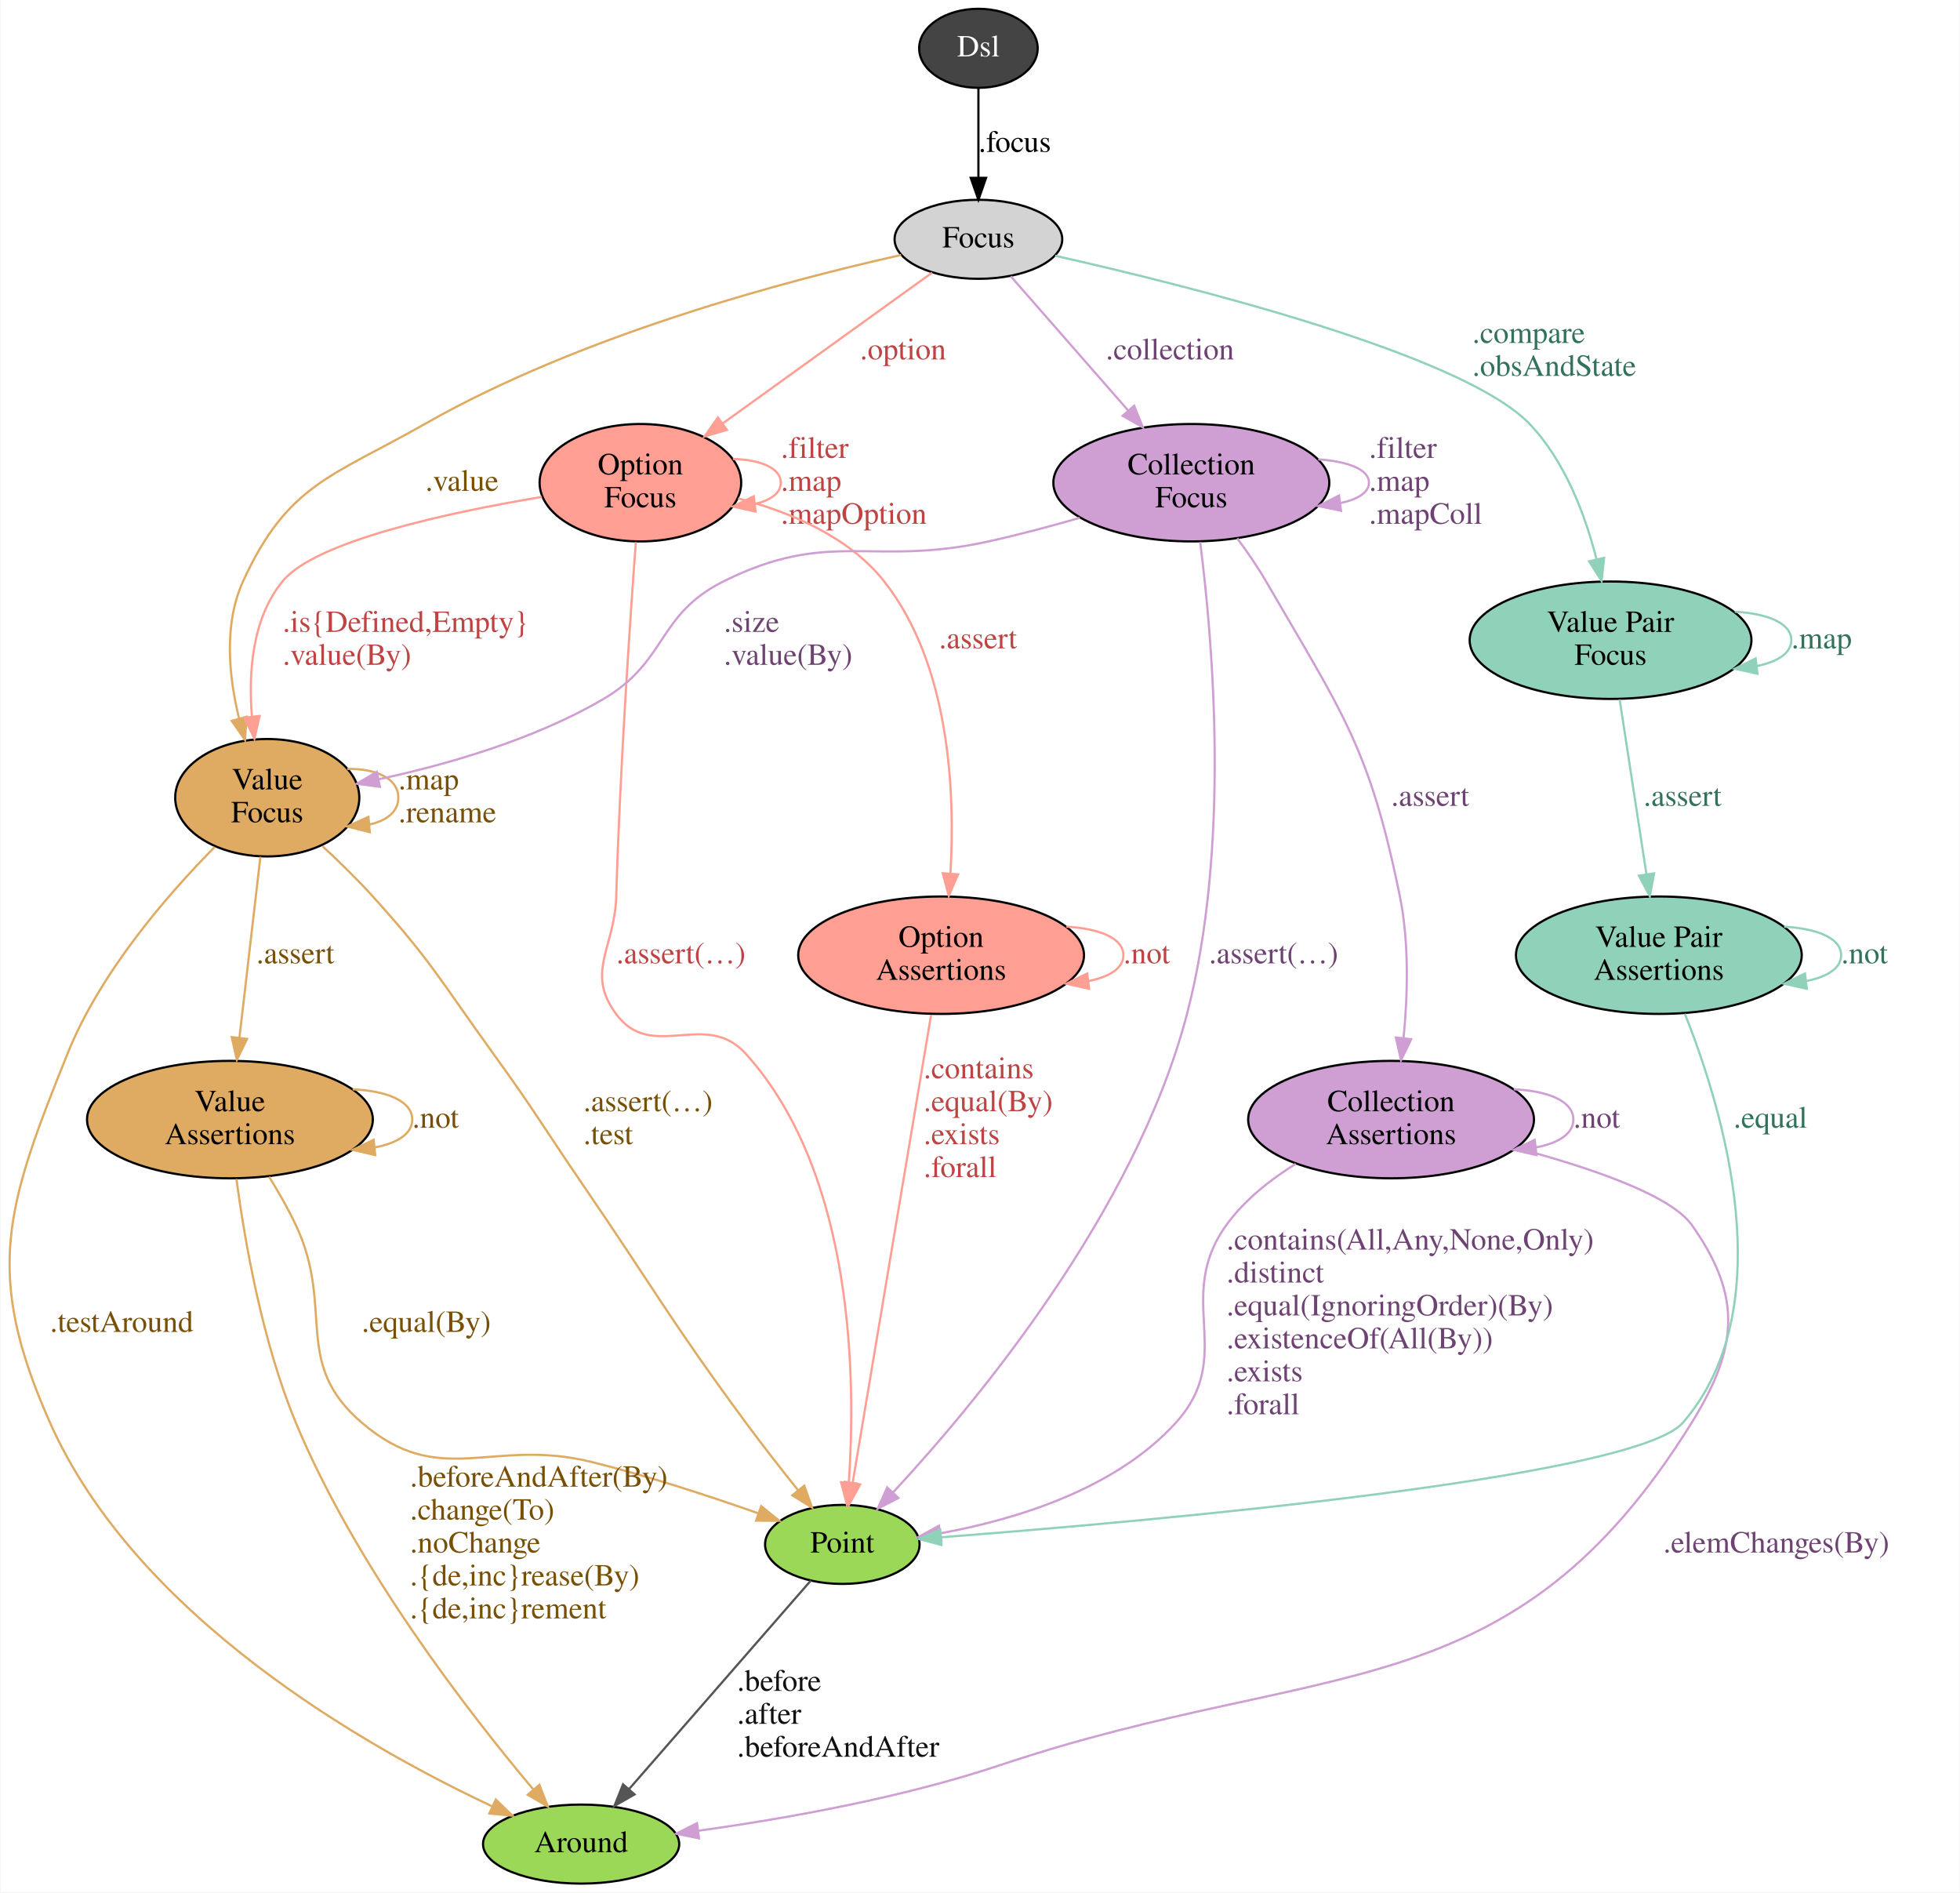
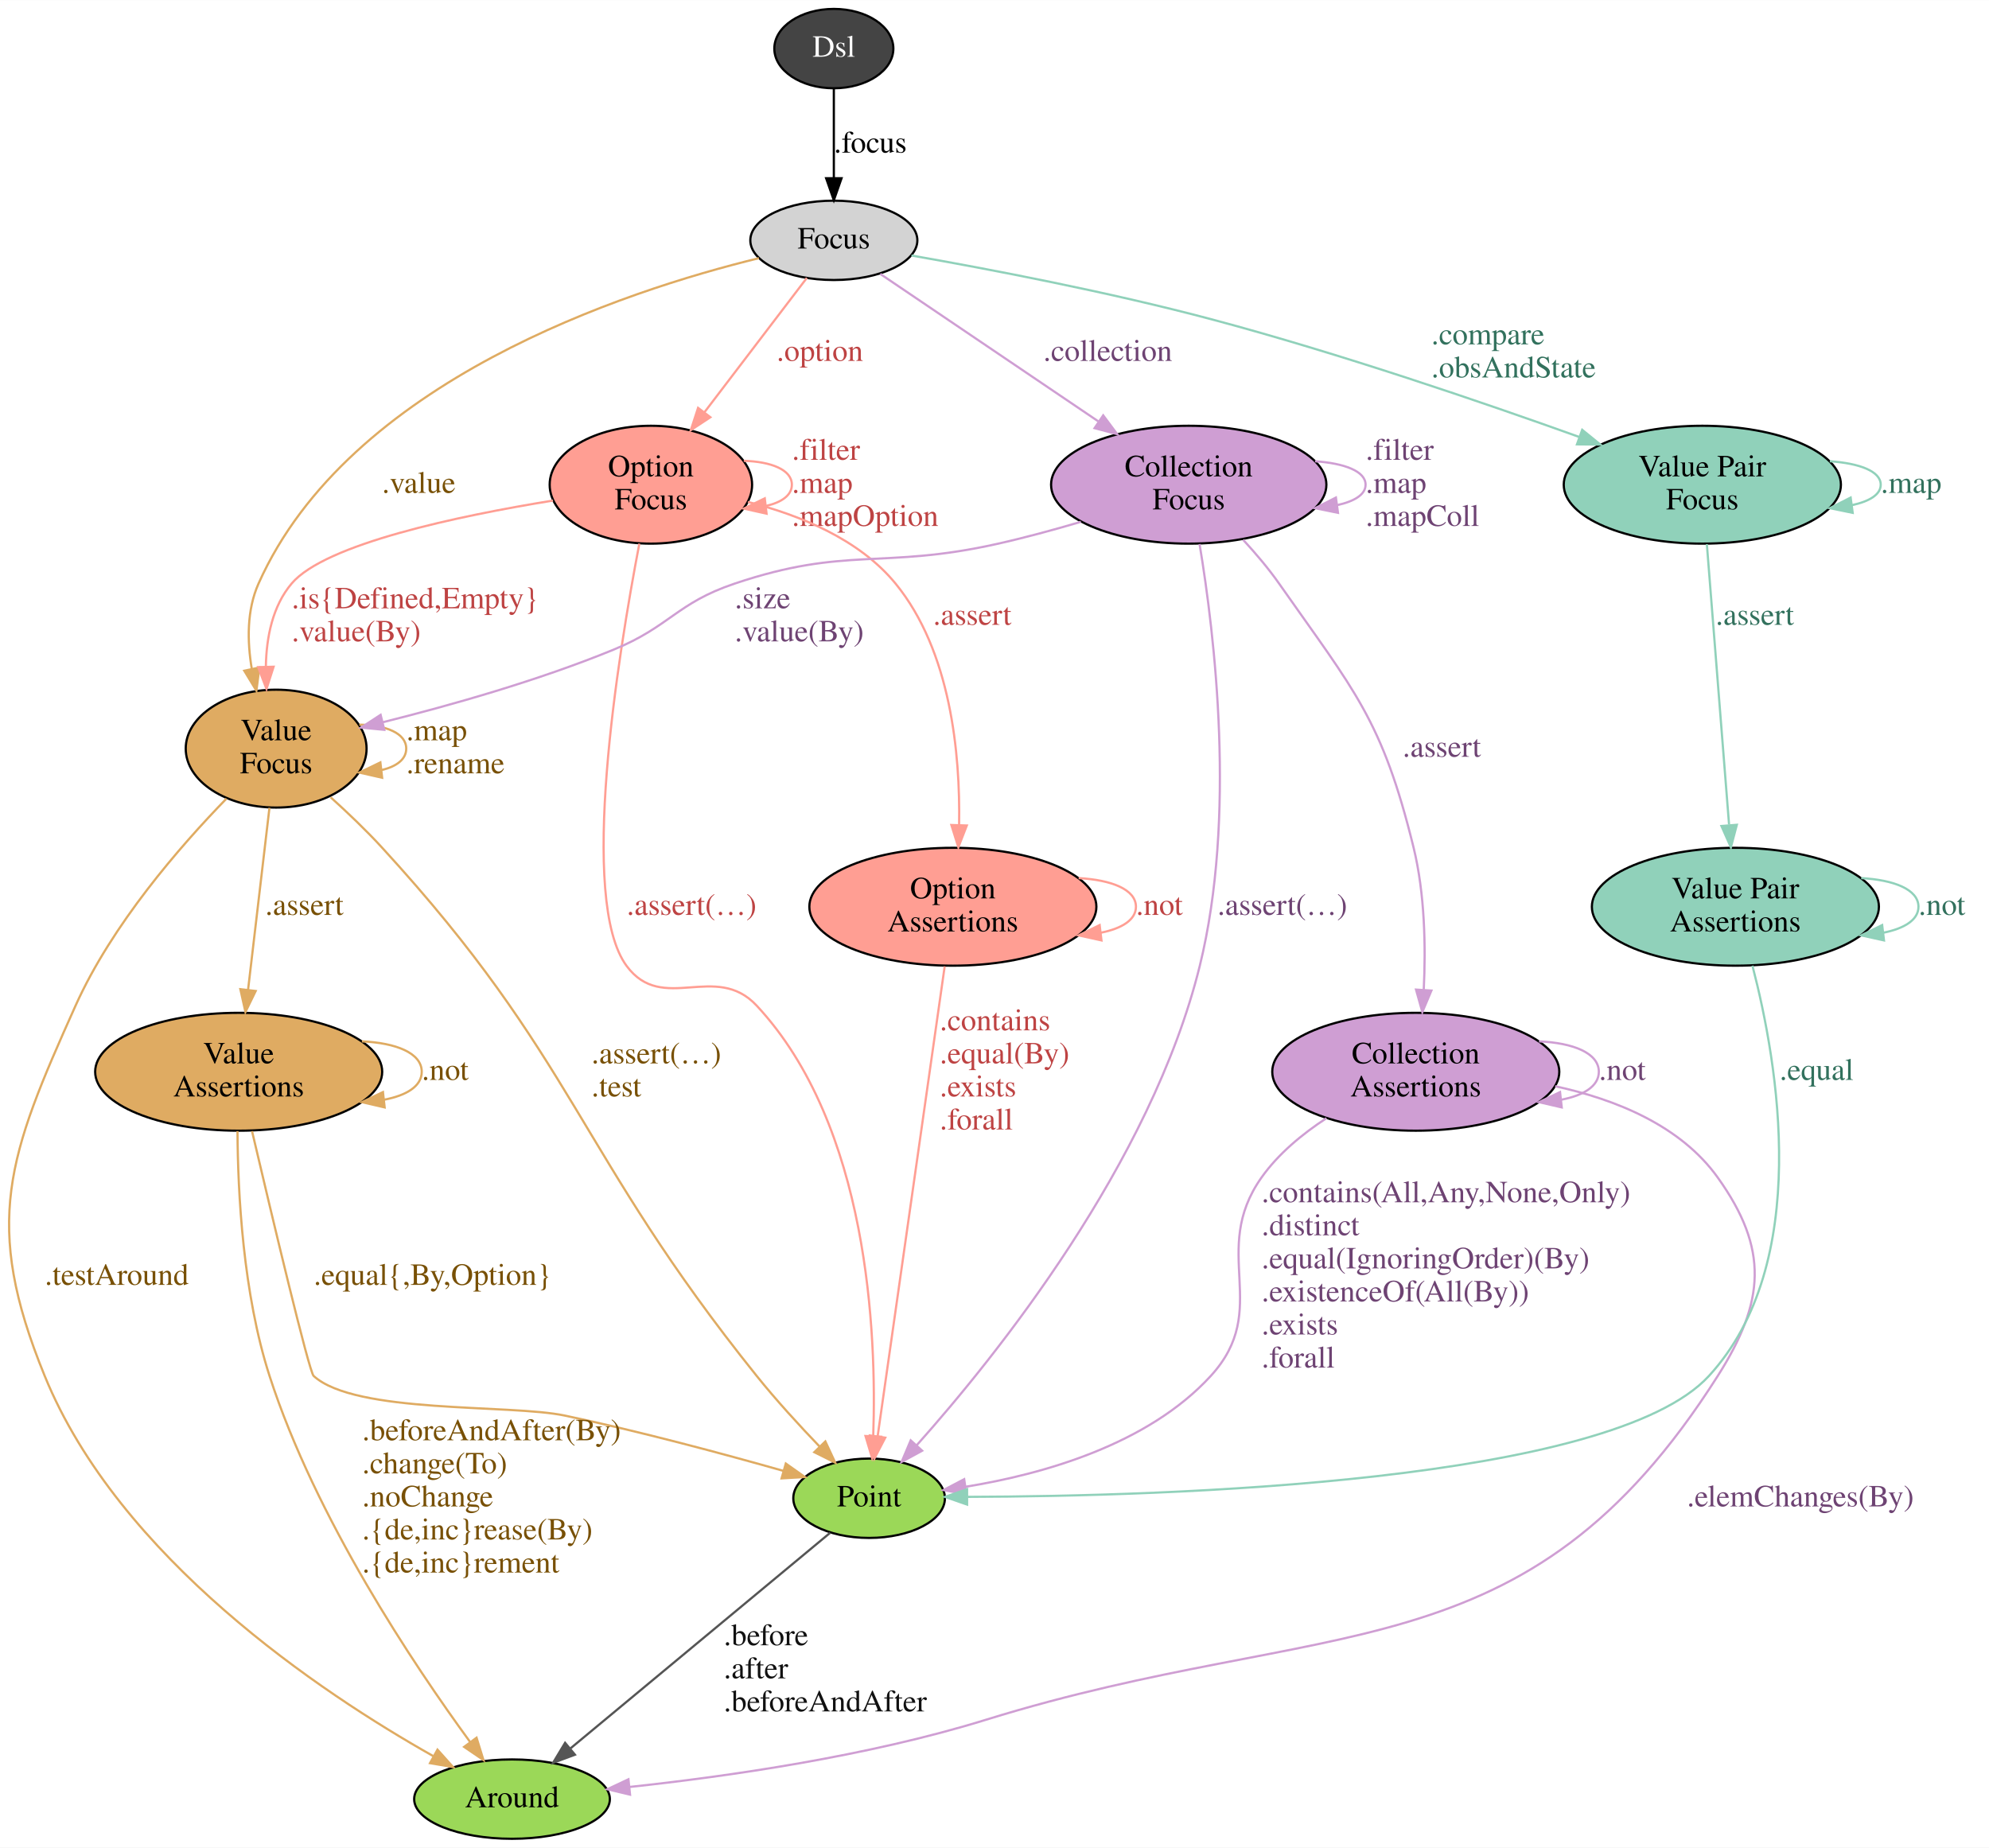
- <svg xmlns="http://www.w3.org/2000/svg" width="893pt" height="862pt" viewBox="0.00 0.00 892.55 861.96">
-   <g id="graph0" class="graph" transform="scale(1 1) rotate(0) translate(4 857.9605)">
-     <polygon fill="#ffffff" stroke="transparent" points="-4,4 -4,-857.961 888.553,-857.961 888.553,4 -4,4" />
+ <svg xmlns="http://www.w3.org/2000/svg" width="902pt" height="838pt" viewBox="0.00 0.00 902.33 838.22">
+   <g id="graph0" class="graph" transform="scale(1 1) rotate(0) translate(4 834.22)">
+     <polygon fill="white" stroke="transparent" points="-4,4 -4,-834.22 898.33,-834.22 898.33,4 -4,4" />
    <g id="node1" class="node">
-       <ellipse fill="#444444" stroke="#000000" cx="441.553" cy="-835.961" rx="27" ry="18" />
-       <text text-anchor="middle" x="441.553" y="-832.26" font-family="Times,serif" font-size="14.00" fill="#ffffff">Dsl</text>
+       <ellipse fill="#444444" stroke="black" cx="374.28" cy="-812.22" rx="27" ry="18" />
+       <text text-anchor="middle" x="374.28" y="-808.52" font-family="Times,serif" font-size="14.00" fill="white">Dsl</text>
    </g>
    <g id="node4" class="node">
-       <ellipse fill="#d3d3d3" stroke="#000000" cx="441.553" cy="-748.961" rx="38.194" ry="18" />
-       <text text-anchor="middle" x="441.553" y="-745.26" font-family="Times,serif" font-size="14.00" fill="#000000">Focus</text>
+       <ellipse fill="lightgrey" stroke="black" cx="374.28" cy="-725.22" rx="37.89" ry="18" />
+       <text text-anchor="middle" x="374.28" y="-721.52" font-family="Times,serif" font-size="14.00">Focus</text>
    </g>
    <g id="edge2" class="edge">
-       <path fill="none" stroke="#000000" d="M441.553,-817.934C441.553,-806.152 441.553,-790.521 441.553,-777.119" />
-       <polygon fill="#000000" stroke="#000000" points="445.053,-776.964 441.553,-766.964 438.053,-776.964 445.053,-776.964" />
-       <text text-anchor="start" x="441.553" y="-788.76" font-family="Times,serif" font-size="14.00" fill="#000000">.focus</text>
+       <path fill="none" stroke="black" d="M374.28,-794.02C374.28,-782.38 374.28,-766.77 374.28,-753.46" />
+       <polygon fill="black" stroke="black" points="377.78,-753.4 374.28,-743.4 370.78,-753.4 377.78,-753.4" />
+       <text text-anchor="start" x="374.28" y="-765.02" font-family="Times,serif" font-size="14.00">.focus</text>
    </g>
    <g id="node2" class="node">
-       <ellipse fill="#9bd858" stroke="#000000" cx="379.553" cy="-154.5" rx="35.194" ry="18" />
-       <text text-anchor="middle" x="379.553" y="-150.8" font-family="Times,serif" font-size="14.00" fill="#000000">Point</text>
+       <ellipse fill="#9bd858" stroke="black" cx="390.28" cy="-154.5" rx="34.39" ry="18" />
+       <text text-anchor="middle" x="390.28" y="-150.8" font-family="Times,serif" font-size="14.00">Point</text>
    </g>
    <g id="node3" class="node">
-       <ellipse fill="#9bd858" stroke="#000000" cx="260.553" cy="-18" rx="44.693" ry="18" />
-       <text text-anchor="middle" x="260.553" y="-14.3" font-family="Times,serif" font-size="14.00" fill="#000000">Around</text>
+       <ellipse fill="#9bd858" stroke="black" cx="228.28" cy="-18" rx="44.39" ry="18" />
+       <text text-anchor="middle" x="228.28" y="-14.3" font-family="Times,serif" font-size="14.00">Around</text>
    </g>
    <g id="edge1" class="edge">
-       <path fill="none" stroke="#555555" d="M365.199,-138.035C344.606,-114.414 306.512,-70.718 282.408,-43.069" />
-       <polygon fill="#555555" stroke="#555555" points="284.918,-40.622 275.708,-35.384 279.642,-45.222 284.918,-40.622" />
-       <text text-anchor="start" x="331.553" y="-87.8" font-family="Times,serif" font-size="14.00" fill="#111111">.before</text>
-       <text text-anchor="start" x="331.553" y="-72.8" font-family="Times,serif" font-size="14.00" fill="#111111">.after</text>
-       <text text-anchor="start" x="331.553" y="-57.8" font-family="Times,serif" font-size="14.00" fill="#111111">.beforeAndAfter</text>
+       <path fill="none" stroke="#555555" d="M372.64,-138.85C344.21,-115.25 288.11,-68.67 254.84,-41.05" />
+       <polygon fill="#555555" stroke="#555555" points="256.83,-38.15 246.9,-34.46 252.36,-43.54 256.83,-38.15" />
+       <text text-anchor="start" x="324.28" y="-87.8" font-family="Times,serif" font-size="14.00" fill="#111111">.before</text>
+       <text text-anchor="start" x="324.28" y="-72.8" font-family="Times,serif" font-size="14.00" fill="#111111">.after</text>
+       <text text-anchor="start" x="324.28" y="-57.8" font-family="Times,serif" font-size="14.00" fill="#111111">.beforeAndAfter</text>
    </g>
    <g id="node5" class="node">
-       <ellipse fill="#dfab62" stroke="#000000" cx="117.553" cy="-494.61" rx="41.94" ry="26.741" />
-       <text text-anchor="middle" x="117.553" y="-498.41" font-family="Times,serif" font-size="14.00" fill="#000000">Value</text>
-       <text text-anchor="middle" x="117.553" y="-483.41" font-family="Times,serif" font-size="14.00" fill="#000000">Focus</text>
+       <ellipse fill="#dfab62" stroke="black" cx="121.28" cy="-494.61" rx="41.02" ry="26.74" />
+       <text text-anchor="middle" x="121.28" y="-498.41" font-family="Times,serif" font-size="14.00">Value</text>
+       <text text-anchor="middle" x="121.28" y="-483.41" font-family="Times,serif" font-size="14.00">Focus</text>
    </g>
    <g id="edge3" class="edge">
-       <path fill="none" stroke="#dfab62" d="M406.346,-741.813C355.919,-730.584 261.303,-705.78 189.553,-664.961 147.173,-640.85 126.835,-637.56 106.553,-593.22 97.644,-573.745 99.983,-549.927 104.746,-530.579" />
-       <polygon fill="#dfab62" stroke="#dfab62" points="108.126,-531.486 107.411,-520.916 101.378,-529.625 108.126,-531.486" />
-       <text text-anchor="start" x="189.553" y="-634.39" font-family="Times,serif" font-size="14.00" fill="#785005">.value</text>
+       <path fill="none" stroke="#dfab62" d="M340.28,-717.13C279.4,-702.27 154.3,-661.35 113.28,-569.48 107.93,-557.49 108.1,-543.36 110.24,-530.68" />
+       <polygon fill="#dfab62" stroke="#dfab62" points="113.67,-531.4 112.32,-520.89 106.82,-529.95 113.67,-531.4" />
+       <text text-anchor="start" x="169.28" y="-610.65" font-family="Times,serif" font-size="14.00" fill="#785005">.value</text>
    </g>
    <g id="node7" class="node">
-       <ellipse fill="#ff9e93" stroke="#000000" cx="287.553" cy="-638.09" rx="45.924" ry="26.741" />
-       <text text-anchor="middle" x="287.553" y="-641.89" font-family="Times,serif" font-size="14.00" fill="#000000">Option</text>
-       <text text-anchor="middle" x="287.553" y="-626.89" font-family="Times,serif" font-size="14.00" fill="#000000">Focus</text>
+       <ellipse fill="#ff9e93" stroke="black" cx="291.28" cy="-614.35" rx="45.92" ry="26.74" />
+       <text text-anchor="middle" x="291.28" y="-618.15" font-family="Times,serif" font-size="14.00">Option</text>
+       <text text-anchor="middle" x="291.28" y="-603.15" font-family="Times,serif" font-size="14.00">Focus</text>
    </g>
    <g id="edge11" class="edge">
-       <path fill="none" stroke="#ff9e93" d="M420.463,-733.777C395.916,-716.105 354.922,-686.592 324.94,-665.006" />
-       <polygon fill="#ff9e93" stroke="#ff9e93" points="326.959,-662.147 316.798,-659.145 322.869,-667.828 326.959,-662.147" />
-       <text text-anchor="start" x="387.553" y="-694.26" font-family="Times,serif" font-size="14.00" fill="#be4343">.option</text>
+       <path fill="none" stroke="#ff9e93" d="M362.03,-708.16C349.83,-692.14 330.75,-667.12 315.48,-647.09" />
+       <polygon fill="#ff9e93" stroke="#ff9e93" points="318.26,-644.96 309.41,-639.13 312.69,-649.21 318.26,-644.96" />
+       <text text-anchor="start" x="348.28" y="-670.52" font-family="Times,serif" font-size="14.00" fill="#be4343">.option</text>
    </g>
    <g id="node9" class="node">
-       <ellipse fill="#cf9ed3" stroke="#000000" cx="538.553" cy="-638.09" rx="62.865" ry="26.741" />
-       <text text-anchor="middle" x="538.553" y="-641.89" font-family="Times,serif" font-size="14.00" fill="#000000">Collection</text>
-       <text text-anchor="middle" x="538.553" y="-626.89" font-family="Times,serif" font-size="14.00" fill="#000000">Focus</text>
+       <ellipse fill="#cf9ed3" stroke="black" cx="535.28" cy="-614.35" rx="62.45" ry="26.74" />
+       <text text-anchor="middle" x="535.28" y="-618.15" font-family="Times,serif" font-size="14.00">Collection</text>
+       <text text-anchor="middle" x="535.28" y="-603.15" font-family="Times,serif" font-size="14.00">Focus</text>
    </g>
    <g id="edge18" class="edge">
-       <path fill="none" stroke="#cf9ed3" d="M456.285,-732.122C470.415,-715.971 492.137,-691.144 509.712,-671.055" />
-       <polygon fill="#cf9ed3" stroke="#cf9ed3" points="512.514,-673.168 516.464,-663.337 507.246,-668.559 512.514,-673.168" />
-       <text text-anchor="start" x="499.553" y="-694.26" font-family="Times,serif" font-size="14.00" fill="#6e4373">.collection</text>
+       <path fill="none" stroke="#cf9ed3" d="M395.33,-709.99C420.34,-693.08 462.65,-664.47 494.21,-643.12" />
+       <polygon fill="#cf9ed3" stroke="#cf9ed3" points="496.48,-645.81 502.81,-637.31 492.56,-640.01 496.48,-645.81" />
+       <text text-anchor="start" x="469.28" y="-670.52" font-family="Times,serif" font-size="14.00" fill="#6e4373">.collection</text>
    </g>
    <g id="node11" class="node">
-       <ellipse fill="#90d1ba" stroke="#000000" cx="729.553" cy="-566.35" rx="64.194" ry="26.741" />
-       <text text-anchor="middle" x="729.553" y="-570.15" font-family="Times,serif" font-size="14.00" fill="#000000">Value Pair</text>
-       <text text-anchor="middle" x="729.553" y="-555.15" font-family="Times,serif" font-size="14.00" fill="#000000">Focus</text>
+       <ellipse fill="#90d1ba" stroke="black" cx="768.28" cy="-614.35" rx="62.87" ry="26.74" />
+       <text text-anchor="middle" x="768.28" y="-618.15" font-family="Times,serif" font-size="14.00">Value Pair</text>
+       <text text-anchor="middle" x="768.28" y="-603.15" font-family="Times,serif" font-size="14.00">Focus</text>
    </g>
    <g id="edge26" class="edge">
-       <path fill="none" stroke="#90d1ba" d="M476.482,-741.475C538.042,-727.623 662.222,-696.516 692.553,-664.961 708.705,-648.157 717.945,-623.64 723.152,-603.256" />
-       <polygon fill="#90d1ba" stroke="#90d1ba" points="726.603,-603.869 725.46,-593.336 719.785,-602.283 726.603,-603.869" />
-       <text text-anchor="start" x="666.553" y="-701.76" font-family="Times,serif" font-size="14.00" fill="#32715d">.compare</text>
-       <text text-anchor="start" x="666.553" y="-686.76" font-family="Times,serif" font-size="14.00" fill="#32715d">.obsAndState</text>
+       <path fill="none" stroke="#90d1ba" d="M409.49,-718.34C444.46,-712.2 499.47,-701.72 546.28,-689.22 603.68,-673.89 667.96,-651.96 712.52,-635.98" />
+       <polygon fill="#90d1ba" stroke="#90d1ba" points="713.78,-639.25 722,-632.57 711.41,-632.66 713.78,-639.25" />
+       <text text-anchor="start" x="645.28" y="-678.02" font-family="Times,serif" font-size="14.00" fill="#32715d">.compare</text>
+       <text text-anchor="start" x="645.28" y="-663.02" font-family="Times,serif" font-size="14.00" fill="#32715d">.obsAndState</text>
    </g>
    <g id="edge7" class="edge">
-       <path fill="none" stroke="#dfab62" d="M142.731,-472.531C150.321,-465.496 158.503,-457.514 165.553,-449.74 192.542,-419.979 196.988,-410.54 220.553,-378 239.497,-351.841 243.314,-344.655 261.553,-318 294.412,-269.979 301.014,-256.826 335.553,-210 343.118,-199.744 351.769,-188.696 359.387,-179.178" />
-       <polygon fill="#dfab62" stroke="#dfab62" points="362.213,-181.249 365.762,-171.266 356.763,-176.857 362.213,-181.249" />
-       <text text-anchor="start" x="261.553" y="-351.8" font-family="Times,serif" font-size="14.00" fill="#785005">.assert(…)</text>
-       <text text-anchor="start" x="261.553" y="-336.8" font-family="Times,serif" font-size="14.00" fill="#785005">.test</text>
+       <path fill="none" stroke="#dfab62" d="M146,-472.54C153.73,-465.55 162.11,-457.56 169.28,-449.74 257.57,-353.47 257.51,-311.86 339.28,-210 348.11,-199 358.66,-187.49 367.86,-177.91" />
+       <polygon fill="#dfab62" stroke="#dfab62" points="370.43,-180.28 374.9,-170.67 365.42,-175.4 370.43,-180.28" />
+       <text text-anchor="start" x="264.28" y="-351.8" font-family="Times,serif" font-size="14.00" fill="#785005">.assert(…)</text>
+       <text text-anchor="start" x="264.28" y="-336.8" font-family="Times,serif" font-size="14.00" fill="#785005">.test</text>
    </g>
    <g id="edge9" class="edge">
-       <path fill="none" stroke="#dfab62" d="M93.588,-472.145C72.024,-450.338 41.503,-415.166 26.553,-378 -1.343,-308.649 -11.826,-278.3 18.553,-210 57.884,-121.573 162.012,-62.409 220.043,-35.191" />
-       <polygon fill="#dfab62" stroke="#dfab62" points="221.662,-38.298 229.287,-30.942 218.739,-31.938 221.662,-38.298" />
-       <text text-anchor="start" x="18.553" y="-251.3" font-family="Times,serif" font-size="14.00" fill="#785005">.testAround</text>
+       <path fill="none" stroke="#dfab62" d="M98.75,-471.94C77.61,-450.22 46.82,-414.81 30.28,-378 -0.42,-309.65 -12.06,-279.36 16.28,-210 50.06,-127.32 141.4,-66.37 192.48,-37.55" />
+       <polygon fill="#dfab62" stroke="#dfab62" points="194.47,-40.44 201.52,-32.54 191.08,-34.32 194.47,-40.44" />
+       <text text-anchor="start" x="16.28" y="-251.3" font-family="Times,serif" font-size="14.00" fill="#785005">.testAround</text>
    </g>
    <g id="edge4" class="edge">
-       <path fill="none" stroke="#dfab62" d="M153.999,-507.728C166.847,-507.938 177.272,-503.565 177.272,-494.61 177.272,-488.174 171.887,-484.105 164.086,-482.403" />
-       <polygon fill="#dfab62" stroke="#dfab62" points="164.273,-478.905 153.999,-481.492 163.644,-485.877 164.273,-478.905" />
-       <text text-anchor="start" x="177.272" y="-498.41" font-family="Times,serif" font-size="14.00" fill="#785005">.map</text>
-       <text text-anchor="start" x="177.272" y="-483.41" font-family="Times,serif" font-size="14.00" fill="#785005">.rename</text>
+       <path fill="none" stroke="#dfab62" d="M159.02,-505.48C170.91,-505.31 180.29,-501.69 180.29,-494.61 180.29,-489.74 175.86,-486.51 169.23,-484.91" />
+       <polygon fill="#dfab62" stroke="#dfab62" points="169.36,-481.4 159.02,-483.74 168.56,-488.36 169.36,-481.4" />
+       <text text-anchor="start" x="180.29" y="-498.41" font-family="Times,serif" font-size="14.00" fill="#785005">.map</text>
+       <text text-anchor="start" x="180.29" y="-483.41" font-family="Times,serif" font-size="14.00" fill="#785005">.rename</text>
    </g>
    <g id="node6" class="node">
-       <ellipse fill="#dfab62" stroke="#000000" cx="100.553" cy="-348" rx="65.108" ry="26.741" />
-       <text text-anchor="middle" x="100.553" y="-351.8" font-family="Times,serif" font-size="14.00" fill="#000000">Value</text>
-       <text text-anchor="middle" x="100.553" y="-336.8" font-family="Times,serif" font-size="14.00" fill="#000000">Assertions</text>
+       <ellipse fill="#dfab62" stroke="black" cx="104.28" cy="-348" rx="65.11" ry="26.74" />
+       <text text-anchor="middle" x="104.28" y="-351.8" font-family="Times,serif" font-size="14.00">Value</text>
+       <text text-anchor="middle" x="104.28" y="-336.8" font-family="Times,serif" font-size="14.00">Assertions</text>
    </g>
    <g id="edge5" class="edge">
-       <path fill="none" stroke="#dfab62" d="M114.435,-467.72C111.756,-444.615 107.865,-411.06 104.884,-385.349" />
-       <polygon fill="#dfab62" stroke="#dfab62" points="108.337,-384.747 103.709,-375.217 101.384,-385.553 108.337,-384.747" />
-       <text text-anchor="start" x="112.553" y="-419.17" font-family="Times,serif" font-size="14.00" fill="#785005">.assert</text>
+       <path fill="none" stroke="#dfab62" d="M118.24,-467.76C115.54,-444.77 111.56,-410.91 108.54,-385.22" />
+       <polygon fill="#dfab62" stroke="#dfab62" points="111.99,-384.64 107.35,-375.12 105.04,-385.46 111.99,-384.64" />
+       <text text-anchor="start" x="116.28" y="-419.17" font-family="Times,serif" font-size="14.00" fill="#785005">.assert</text>
    </g>
    <g id="edge8" class="edge">
-       <path fill="none" stroke="#dfab62" d="M118.376,-321.975C122.702,-315.019 127.078,-307.379 130.553,-300 148.519,-261.856 128.561,-237.465 160.553,-210 196.478,-179.159 219.606,-203.429 265.553,-192 291.152,-185.633 319.314,-176.391 341.243,-168.676" />
-       <polygon fill="#dfab62" stroke="#dfab62" points="342.602,-171.907 350.848,-165.254 340.253,-165.313 342.602,-171.907" />
-       <text text-anchor="start" x="160.553" y="-251.3" font-family="Times,serif" font-size="14.00" fill="#785005">.equal(By)</text>
+       <path fill="none" stroke="#dfab62" d="M110.34,-321.04C119.55,-281.85 136.2,-211.9 138.28,-210 157.18,-192.67 227.18,-197.29 252.28,-192 286.08,-184.88 323.98,-174.69 351.5,-166.89" />
+       <polygon fill="#dfab62" stroke="#dfab62" points="352.49,-170.25 361.14,-164.13 350.57,-163.52 352.49,-170.25" />
+       <text text-anchor="start" x="138.28" y="-251.3" font-family="Times,serif" font-size="14.00" fill="#785005">.equal{,By,Option}</text>
    </g>
    <g id="edge10" class="edge">
-       <path fill="none" stroke="#dfab62" d="M103.522,-320.947C107.306,-292.483 115.276,-246.796 130.553,-210 157.846,-144.259 209.458,-77.734 238.772,-42.871" />
-       <polygon fill="#dfab62" stroke="#dfab62" points="241.556,-45 245.368,-35.114 236.224,-40.465 241.556,-45" />
-       <text text-anchor="start" x="182.553" y="-180.8" font-family="Times,serif" font-size="14.00" fill="#785005">.beforeAndAfter(By)</text>
-       <text text-anchor="start" x="182.553" y="-165.8" font-family="Times,serif" font-size="14.00" fill="#785005">.change(To)</text>
-       <text text-anchor="start" x="182.553" y="-150.8" font-family="Times,serif" font-size="14.00" fill="#785005">.noChange</text>
-       <text text-anchor="start" x="182.553" y="-135.8" font-family="Times,serif" font-size="14.00" fill="#785005">.{de,inc}rease(By)</text>
-       <text text-anchor="start" x="182.553" y="-120.8" font-family="Times,serif" font-size="14.00" fill="#785005">.{de,inc}rement</text>
+       <path fill="none" stroke="#dfab62" d="M103.74,-321.09C103.88,-293.04 106.24,-247.31 118.28,-210 139.08,-145.54 183.7,-78.91 209.26,-43.93" />
+       <polygon fill="#dfab62" stroke="#dfab62" points="212.19,-45.85 215.32,-35.73 206.56,-41.69 212.19,-45.85" />
+       <text text-anchor="start" x="160.28" y="-180.8" font-family="Times,serif" font-size="14.00" fill="#785005">.beforeAndAfter(By)</text>
+       <text text-anchor="start" x="160.28" y="-165.8" font-family="Times,serif" font-size="14.00" fill="#785005">.change(To)</text>
+       <text text-anchor="start" x="160.28" y="-150.8" font-family="Times,serif" font-size="14.00" fill="#785005">.noChange</text>
+       <text text-anchor="start" x="160.28" y="-135.8" font-family="Times,serif" font-size="14.00" fill="#785005">.{de,inc}rease(By)</text>
+       <text text-anchor="start" x="160.28" y="-120.8" font-family="Times,serif" font-size="14.00" fill="#785005">.{de,inc}rement</text>
    </g>
    <g id="edge6" class="edge">
-       <path fill="none" stroke="#dfab62" d="M156.449,-361.79C171.843,-361.124 183.607,-356.527 183.607,-348 183.607,-341.471 176.711,-337.247 166.57,-335.326" />
-       <polygon fill="#dfab62" stroke="#dfab62" points="166.772,-331.827 156.449,-334.21 166.005,-338.785 166.772,-331.827" />
-       <text text-anchor="start" x="183.607" y="-344.3" font-family="Times,serif" font-size="14.00" fill="#785005">.not</text>
+       <path fill="none" stroke="#dfab62" d="M160.18,-361.79C175.57,-361.12 187.33,-356.53 187.33,-348 187.33,-341.47 180.44,-337.25 170.3,-335.33" />
+       <polygon fill="#dfab62" stroke="#dfab62" points="170.5,-331.83 160.18,-334.21 169.73,-338.78 170.5,-331.83" />
+       <text text-anchor="start" x="187.33" y="-344.3" font-family="Times,serif" font-size="14.00" fill="#785005">.not</text>
    </g>
    <g id="edge16" class="edge">
-       <path fill="none" stroke="#ff9e93" d="M285.471,-610.976C282.777,-574.398 278.229,-507.201 276.553,-449.74 275.856,-425.866 262.34,-415.195 276.553,-396 292.867,-373.967 317.178,-398.346 335.553,-378 385.103,-323.135 385.749,-229.22 382.492,-182.542" />
-       <polygon fill="#ff9e93" stroke="#ff9e93" points="385.978,-182.219 381.681,-172.535 379.001,-182.785 385.978,-182.219" />
-       <text text-anchor="start" x="276.553" y="-419.17" font-family="Times,serif" font-size="14.00" fill="#be4343">.assert(…)</text>
+       <path fill="none" stroke="#ff9e93" d="M286.05,-587.64C276.31,-536.79 258.3,-425.68 280.28,-396 296.59,-373.97 320.59,-398.06 339.28,-378 390.05,-323.5 393.76,-229.11 392.15,-182.77" />
+       <polygon fill="#ff9e93" stroke="#ff9e93" points="395.64,-182.42 391.68,-172.59 388.64,-182.74 395.64,-182.42" />
+       <text text-anchor="start" x="280.28" y="-419.17" font-family="Times,serif" font-size="14.00" fill="#be4343">.assert(…)</text>
    </g>
    <g id="edge14" class="edge">
-       <path fill="none" stroke="#ff9e93" d="M242.659,-631.622C199.762,-624.45 139.483,-611.439 124.553,-593.22 110.75,-576.377 108.91,-552.006 110.565,-531.707" />
-       <polygon fill="#ff9e93" stroke="#ff9e93" points="114.07,-531.851 111.704,-521.524 107.114,-531.073 114.07,-531.851" />
-       <text text-anchor="start" x="124.553" y="-570.15" font-family="Times,serif" font-size="14.00" fill="#be4343">.is{Defined,Empty}</text>
-       <text text-anchor="start" x="124.553" y="-555.15" font-family="Times,serif" font-size="14.00" fill="#be4343">.value(By)</text>
+       <path fill="none" stroke="#ff9e93" d="M246.89,-607.16C204.05,-600.21 143.5,-587.51 128.28,-569.48 119.62,-559.23 116.85,-545.09 116.61,-531.93" />
+       <polygon fill="#ff9e93" stroke="#ff9e93" points="120.12,-531.76 116.9,-521.67 113.12,-531.57 120.12,-531.76" />
+       <text text-anchor="start" x="128.28" y="-558.28" font-family="Times,serif" font-size="14.00" fill="#be4343">.is{Defined,Empty}</text>
+       <text text-anchor="start" x="128.28" y="-543.28" font-family="Times,serif" font-size="14.00" fill="#be4343">.value(By)</text>
    </g>
    <g id="edge12" class="edge">
-       <path fill="none" stroke="#ff9e93" d="M329.69,-648.933C341.989,-648.558 351.515,-644.944 351.515,-638.09 351.515,-633.271 346.805,-630.054 339.734,-628.438" />
-       <polygon fill="#ff9e93" stroke="#ff9e93" points="340.033,-624.949 329.69,-627.248 339.209,-631.901 340.033,-624.949" />
-       <text text-anchor="start" x="351.515" y="-649.39" font-family="Times,serif" font-size="14.00" fill="#be4343">.filter</text>
-       <text text-anchor="start" x="351.515" y="-634.39" font-family="Times,serif" font-size="14.00" fill="#be4343">.map</text>
-       <text text-anchor="start" x="351.515" y="-619.39" font-family="Times,serif" font-size="14.00" fill="#be4343">.mapOption</text>
+       <path fill="none" stroke="#ff9e93" d="M333.42,-625.19C345.72,-624.82 355.24,-621.2 355.24,-614.35 355.24,-609.53 350.53,-606.31 343.46,-604.7" />
+       <polygon fill="#ff9e93" stroke="#ff9e93" points="343.76,-601.21 333.42,-603.51 342.94,-608.16 343.76,-601.21" />
+       <text text-anchor="start" x="355.24" y="-625.65" font-family="Times,serif" font-size="14.00" fill="#be4343">.filter</text>
+       <text text-anchor="start" x="355.24" y="-610.65" font-family="Times,serif" font-size="14.00" fill="#be4343">.map</text>
+       <text text-anchor="start" x="355.24" y="-595.65" font-family="Times,serif" font-size="14.00" fill="#be4343">.mapOption</text>
    </g>
    <g id="node8" class="node">
-       <ellipse fill="#ff9e93" stroke="#000000" cx="424.553" cy="-422.87" rx="65.108" ry="26.741" />
-       <text text-anchor="middle" x="424.553" y="-426.67" font-family="Times,serif" font-size="14.00" fill="#000000">Option</text>
-       <text text-anchor="middle" x="424.553" y="-411.67" font-family="Times,serif" font-size="14.00" fill="#000000">Assertions</text>
+       <ellipse fill="#ff9e93" stroke="black" cx="428.28" cy="-422.87" rx="65.11" ry="26.74" />
+       <text text-anchor="middle" x="428.28" y="-426.67" font-family="Times,serif" font-size="14.00">Option</text>
+       <text text-anchor="middle" x="428.28" y="-411.67" font-family="Times,serif" font-size="14.00">Assertions</text>
    </g>
    <g id="edge13" class="edge">
-       <path fill="none" stroke="#ff9e93" d="M332.065,-630.95C355.381,-624.866 382.373,-613.683 398.553,-593.22 428.49,-555.36 431.02,-497.563 428.798,-459.995" />
-       <polygon fill="#ff9e93" stroke="#ff9e93" points="432.284,-459.686 428.063,-449.968 425.303,-460.197 432.284,-459.686" />
-       <text text-anchor="start" x="423.553" y="-562.65" font-family="Times,serif" font-size="14.00" fill="#be4343">.assert</text>
+       <path fill="none" stroke="#ff9e93" d="M335.29,-606.54C358.6,-600.63 385.75,-589.69 402.28,-569.48 427.33,-538.85 431.65,-492.34 431.11,-460.17" />
+       <polygon fill="#ff9e93" stroke="#ff9e93" points="434.6,-459.73 430.77,-449.85 427.6,-459.96 434.6,-459.73" />
+       <text text-anchor="start" x="419.28" y="-550.78" font-family="Times,serif" font-size="14.00" fill="#be4343">.assert</text>
    </g>
    <g id="edge17" class="edge">
-       <path fill="none" stroke="#ff9e93" d="M419.99,-395.66C411.417,-344.529 392.982,-234.59 384.282,-182.706" />
-       <polygon fill="#ff9e93" stroke="#ff9e93" points="387.686,-181.841 382.581,-172.557 380.783,-182.998 387.686,-181.841" />
-       <text text-anchor="start" x="416.553" y="-366.8" font-family="Times,serif" font-size="14.00" fill="#be4343">.contains</text>
-       <text text-anchor="start" x="416.553" y="-351.8" font-family="Times,serif" font-size="14.00" fill="#be4343">.equal(By)</text>
-       <text text-anchor="start" x="416.553" y="-336.8" font-family="Times,serif" font-size="14.00" fill="#be4343">.exists</text>
-       <text text-anchor="start" x="416.553" y="-321.8" font-family="Times,serif" font-size="14.00" fill="#be4343">.forall</text>
+       <path fill="none" stroke="#ff9e93" d="M424.57,-395.84C417.35,-345.25 401.49,-234.08 394.15,-182.62" />
+       <polygon fill="#ff9e93" stroke="#ff9e93" points="397.6,-181.99 392.72,-172.59 390.67,-182.98 397.6,-181.99" />
+       <text text-anchor="start" x="422.28" y="-366.8" font-family="Times,serif" font-size="14.00" fill="#be4343">.contains</text>
+       <text text-anchor="start" x="422.28" y="-351.8" font-family="Times,serif" font-size="14.00" fill="#be4343">.equal(By)</text>
+       <text text-anchor="start" x="422.28" y="-336.8" font-family="Times,serif" font-size="14.00" fill="#be4343">.exists</text>
+       <text text-anchor="start" x="422.28" y="-321.8" font-family="Times,serif" font-size="14.00" fill="#be4343">.forall</text>
    </g>
    <g id="edge15" class="edge">
-       <path fill="none" stroke="#ff9e93" d="M481.616,-435.86C496.433,-435.061 507.607,-430.731 507.607,-422.87 507.607,-416.913 501.19,-412.983 491.633,-411.082" />
-       <polygon fill="#ff9e93" stroke="#ff9e93" points="491.961,-407.596 481.616,-409.88 491.128,-414.546 491.961,-407.596" />
-       <text text-anchor="start" x="507.607" y="-419.17" font-family="Times,serif" font-size="14.00" fill="#be4343">.not</text>
+       <path fill="none" stroke="#ff9e93" d="M485.34,-435.86C500.16,-435.06 511.33,-430.73 511.33,-422.87 511.33,-416.91 504.92,-412.98 495.36,-411.08" />
+       <polygon fill="#ff9e93" stroke="#ff9e93" points="495.69,-407.6 485.34,-409.88 494.86,-414.55 495.69,-407.6" />
+       <text text-anchor="start" x="511.33" y="-419.17" font-family="Times,serif" font-size="14.00" fill="#be4343">.not</text>
    </g>
    <g id="edge23" class="edge">
-       <path fill="none" stroke="#cf9ed3" d="M542.58,-611.017C548.394,-565.66 556.405,-471.832 536.553,-396 512.925,-305.745 440.354,-218.78 402.724,-178.243" />
-       <polygon fill="#cf9ed3" stroke="#cf9ed3" points="405.091,-175.651 395.689,-170.768 399.993,-180.449 405.091,-175.651" />
-       <text text-anchor="start" x="546.553" y="-419.17" font-family="Times,serif" font-size="14.00" fill="#6e4373">.assert(…)</text>
+       <path fill="none" stroke="#cf9ed3" d="M540.19,-587.44C547.06,-546.21 556.92,-463.43 540.28,-396 518.16,-306.38 447.92,-218.98 411.96,-178.65" />
+       <polygon fill="#cf9ed3" stroke="#cf9ed3" points="414.34,-176.07 405.04,-171 409.15,-180.77 414.34,-176.07" />
+       <text text-anchor="start" x="548.28" y="-419.17" font-family="Times,serif" font-size="14.00" fill="#6e4373">.assert(…)</text>
    </g>
    <g id="edge21" class="edge">
-       <path fill="none" stroke="#cf9ed3" d="M487.699,-622.081C474.099,-618.162 459.345,-614.233 445.553,-611.22 392.865,-599.71 373.845,-617.228 325.553,-593.22 294.95,-578.007 300.048,-556.744 270.553,-539.48 239.109,-521.076 199.554,-509.735 168.54,-503.06" />
-       <polygon fill="#cf9ed3" stroke="#cf9ed3" points="168.873,-499.556 158.374,-500.972 167.465,-506.413 168.873,-499.556" />
-       <text text-anchor="start" x="325.553" y="-570.15" font-family="Times,serif" font-size="14.00" fill="#6e4373">.size</text>
-       <text text-anchor="start" x="325.553" y="-555.15" font-family="Times,serif" font-size="14.00" fill="#6e4373">.value(By)</text>
+       <path fill="none" stroke="#cf9ed3" d="M486.36,-597.51C474.02,-593.87 460.74,-590.26 448.28,-587.48 396.07,-575.83 379.98,-586.55 329.28,-569.48 302.89,-560.6 300.04,-550.05 274.28,-539.48 240.29,-525.53 200.33,-514.24 169.77,-506.61" />
+       <polygon fill="#cf9ed3" stroke="#cf9ed3" points="170.34,-503.14 159.79,-504.16 168.67,-509.94 170.34,-503.14" />
+       <text text-anchor="start" x="329.28" y="-558.28" font-family="Times,serif" font-size="14.00" fill="#6e4373">.size</text>
+       <text text-anchor="start" x="329.28" y="-543.28" font-family="Times,serif" font-size="14.00" fill="#6e4373">.value(By)</text>
    </g>
    <g id="edge19" class="edge">
-       <path fill="none" stroke="#cf9ed3" d="M596.388,-648.726C609.704,-647.809 619.485,-644.264 619.485,-638.09 619.485,-633.605 614.322,-630.507 606.391,-628.796" />
-       <polygon fill="#cf9ed3" stroke="#cf9ed3" points="606.765,-625.315 596.388,-627.455 605.834,-632.253 606.765,-625.315" />
-       <text text-anchor="start" x="619.485" y="-649.39" font-family="Times,serif" font-size="14.00" fill="#6e4373">.filter</text>
-       <text text-anchor="start" x="619.485" y="-634.39" font-family="Times,serif" font-size="14.00" fill="#6e4373">.map</text>
-       <text text-anchor="start" x="619.485" y="-619.39" font-family="Times,serif" font-size="14.00" fill="#6e4373">.mapColl</text>
+       <path fill="none" stroke="#cf9ed3" d="M592.61,-624.99C605.81,-624.07 615.51,-620.52 615.51,-614.35 615.51,-609.86 610.39,-606.77 602.53,-605.06" />
+       <polygon fill="#cf9ed3" stroke="#cf9ed3" points="602.99,-601.59 592.61,-603.71 602.05,-608.52 602.99,-601.59" />
+       <text text-anchor="start" x="615.51" y="-625.65" font-family="Times,serif" font-size="14.00" fill="#6e4373">.filter</text>
+       <text text-anchor="start" x="615.51" y="-610.65" font-family="Times,serif" font-size="14.00" fill="#6e4373">.map</text>
+       <text text-anchor="start" x="615.51" y="-595.65" font-family="Times,serif" font-size="14.00" fill="#6e4373">.mapColl</text>
    </g>
    <g id="node10" class="node">
-       <ellipse fill="#cf9ed3" stroke="#000000" cx="629.553" cy="-348" rx="65.108" ry="26.741" />
-       <text text-anchor="middle" x="629.553" y="-351.8" font-family="Times,serif" font-size="14.00" fill="#000000">Collection</text>
-       <text text-anchor="middle" x="629.553" y="-336.8" font-family="Times,serif" font-size="14.00" fill="#000000">Assertions</text>
+       <ellipse fill="#cf9ed3" stroke="black" cx="638.28" cy="-348" rx="65.11" ry="26.74" />
+       <text text-anchor="middle" x="638.28" y="-351.8" font-family="Times,serif" font-size="14.00">Collection</text>
+       <text text-anchor="middle" x="638.28" y="-336.8" font-family="Times,serif" font-size="14.00">Assertions</text>
    </g>
    <g id="edge20" class="edge">
-       <path fill="none" stroke="#cf9ed3" d="M559.463,-612.745C564.081,-606.558 568.731,-599.816 572.553,-593.22 607.296,-533.267 619.719,-517.638 633.553,-449.74 637.861,-428.598 637.151,-404.487 635.23,-385.045" />
-       <polygon fill="#cf9ed3" stroke="#cf9ed3" points="638.702,-384.602 634.098,-375.059 631.746,-385.39 638.702,-384.602" />
-       <text text-anchor="start" x="629.553" y="-490.91" font-family="Times,serif" font-size="14.00" fill="#6e4373">.assert</text>
+       <path fill="none" stroke="#cf9ed3" d="M559.98,-589.34C565.69,-583.15 571.49,-576.31 576.28,-569.48 610.56,-520.57 623.05,-507.75 637.28,-449.74 642.41,-428.81 642.84,-404.7 641.9,-385.31" />
+       <polygon fill="#cf9ed3" stroke="#cf9ed3" points="645.37,-384.84 641.26,-375.08 638.39,-385.28 645.37,-384.84" />
+       <text text-anchor="start" x="632.28" y="-490.91" font-family="Times,serif" font-size="14.00" fill="#6e4373">.assert</text>
    </g>
    <g id="edge24" class="edge">
-       <path fill="none" stroke="#cf9ed3" d="M586.125,-327.851C574.392,-320.557 562.703,-311.276 554.553,-300 530.369,-266.539 559.252,-240.614 531.553,-210 504.052,-179.605 458.524,-165.829 424.451,-159.601" />
-       <polygon fill="#cf9ed3" stroke="#cf9ed3" points="424.717,-156.097 414.277,-157.9 423.563,-163.001 424.717,-156.097" />
-       <text text-anchor="start" x="554.553" y="-288.8" font-family="Times,serif" font-size="14.00" fill="#6e4373">.contains(All,Any,None,Only)</text>
-       <text text-anchor="start" x="554.553" y="-273.8" font-family="Times,serif" font-size="14.00" fill="#6e4373">.distinct</text>
-       <text text-anchor="start" x="554.553" y="-258.8" font-family="Times,serif" font-size="14.00" fill="#6e4373">.equal(IgnoringOrder)(By)</text>
-       <text text-anchor="start" x="554.553" y="-243.8" font-family="Times,serif" font-size="14.00" fill="#6e4373">.existenceOf(All(By))</text>
-       <text text-anchor="start" x="554.553" y="-228.8" font-family="Times,serif" font-size="14.00" fill="#6e4373">.exists</text>
-       <text text-anchor="start" x="554.553" y="-213.8" font-family="Times,serif" font-size="14.00" fill="#6e4373">.forall</text>
+       <path fill="none" stroke="#cf9ed3" d="M597.74,-326.92C586.79,-319.77 575.88,-310.76 568.28,-300 544.47,-266.28 573.16,-240.45 545.28,-210 516.61,-178.69 468.9,-165.37 433.97,-159.7" />
+       <polygon fill="#cf9ed3" stroke="#cf9ed3" points="434.43,-156.23 424.03,-158.23 433.41,-163.15 434.43,-156.23" />
+       <text text-anchor="start" x="568.28" y="-288.8" font-family="Times,serif" font-size="14.00" fill="#6e4373">.contains(All,Any,None,Only)</text>
+       <text text-anchor="start" x="568.28" y="-273.8" font-family="Times,serif" font-size="14.00" fill="#6e4373">.distinct</text>
+       <text text-anchor="start" x="568.28" y="-258.8" font-family="Times,serif" font-size="14.00" fill="#6e4373">.equal(IgnoringOrder)(By)</text>
+       <text text-anchor="start" x="568.28" y="-243.8" font-family="Times,serif" font-size="14.00" fill="#6e4373">.existenceOf(All(By))</text>
+       <text text-anchor="start" x="568.28" y="-228.8" font-family="Times,serif" font-size="14.00" fill="#6e4373">.exists</text>
+       <text text-anchor="start" x="568.28" y="-213.8" font-family="Times,serif" font-size="14.00" fill="#6e4373">.forall</text>
    </g>
    <g id="edge25" class="edge">
-       <path fill="none" stroke="#cf9ed3" d="M686.585,-335.07C719.706,-326.279 756.784,-313.773 766.553,-300 789.693,-267.373 787.647,-243.986 766.553,-210 684.166,-77.262 599.699,-103.598 451.553,-54 406.318,-38.856 352.798,-29.459 313.938,-24.081" />
-       <polygon fill="#cf9ed3" stroke="#cf9ed3" points="314.263,-20.593 303.887,-22.734 313.334,-27.531 314.263,-20.593" />
-       <text text-anchor="start" x="753.553" y="-150.8" font-family="Times,serif" font-size="14.00" fill="#6e4373">.elemChanges(By)</text>
+       <path fill="none" stroke="#cf9ed3" d="M701.53,-341.43C728.87,-335.51 758.4,-323.63 775.28,-300 798.53,-267.45 796.72,-243.77 775.28,-210 687.88,-72.37 599.02,-102.23 443.28,-54 389.6,-37.38 325.81,-28.26 281.72,-23.53" />
+       <polygon fill="#cf9ed3" stroke="#cf9ed3" points="281.82,-20.03 271.51,-22.48 281.1,-26.99 281.82,-20.03" />
+       <text text-anchor="start" x="761.28" y="-150.8" font-family="Times,serif" font-size="14.00" fill="#6e4373">.elemChanges(By)</text>
    </g>
    <g id="edge22" class="edge">
-       <path fill="none" stroke="#cf9ed3" d="M685.449,-361.79C700.843,-361.124 712.607,-356.527 712.607,-348 712.607,-341.471 705.711,-337.247 695.57,-335.326" />
-       <polygon fill="#cf9ed3" stroke="#cf9ed3" points="695.772,-331.827 685.449,-334.21 695.005,-338.785 695.772,-331.827" />
-       <text text-anchor="start" x="712.607" y="-344.3" font-family="Times,serif" font-size="14.00" fill="#6e4373">.not</text>
+       <path fill="none" stroke="#cf9ed3" d="M694.18,-361.79C709.57,-361.12 721.33,-356.53 721.33,-348 721.33,-341.47 714.44,-337.25 704.3,-335.33" />
+       <polygon fill="#cf9ed3" stroke="#cf9ed3" points="704.5,-331.83 694.18,-334.21 703.73,-338.78 704.5,-331.83" />
+       <text text-anchor="start" x="721.33" y="-344.3" font-family="Times,serif" font-size="14.00" fill="#6e4373">.not</text>
    </g>
    <g id="edge27" class="edge">
-       <path fill="none" stroke="#90d1ba" d="M786.13,-579.34C800.821,-578.542 811.9,-574.212 811.9,-566.35 811.9,-560.393 805.538,-556.463 796.062,-554.562" />
-       <polygon fill="#90d1ba" stroke="#90d1ba" points="796.478,-551.087 786.13,-553.361 795.637,-558.036 796.478,-551.087" />
-       <text text-anchor="start" x="811.9" y="-562.65" font-family="Times,serif" font-size="14.00" fill="#32715d">.map</text>
+       <path fill="none" stroke="#90d1ba" d="M826.12,-624.99C839.43,-624.07 849.21,-620.52 849.21,-614.35 849.21,-609.86 844.05,-606.77 836.12,-605.06" />
+       <polygon fill="#90d1ba" stroke="#90d1ba" points="836.49,-601.58 826.12,-603.71 835.56,-608.51 836.49,-601.58" />
+       <text text-anchor="start" x="849.21" y="-610.65" font-family="Times,serif" font-size="14.00" fill="#32715d">.map</text>
    </g>
    <g id="node12" class="node">
-       <ellipse fill="#90d1ba" stroke="#000000" cx="751.553" cy="-422.87" rx="65.108" ry="26.741" />
-       <text text-anchor="middle" x="751.553" y="-426.67" font-family="Times,serif" font-size="14.00" fill="#000000">Value Pair</text>
-       <text text-anchor="middle" x="751.553" y="-411.67" font-family="Times,serif" font-size="14.00" fill="#000000">Assertions</text>
+       <ellipse fill="#90d1ba" stroke="black" cx="783.28" cy="-422.87" rx="65.11" ry="26.74" />
+       <text text-anchor="middle" x="783.28" y="-426.67" font-family="Times,serif" font-size="14.00">Value Pair</text>
+       <text text-anchor="middle" x="783.28" y="-411.67" font-family="Times,serif" font-size="14.00">Assertions</text>
    </g>
    <g id="edge28" class="edge">
-       <path fill="none" stroke="#90d1ba" d="M733.691,-539.363C737.133,-516.917 742.066,-484.74 745.877,-459.889" />
-       <polygon fill="#90d1ba" stroke="#90d1ba" points="749.377,-460.151 747.433,-449.737 742.458,-459.091 749.377,-460.151" />
-       <text text-anchor="start" x="744.553" y="-490.91" font-family="Times,serif" font-size="14.00" fill="#32715d">.assert</text>
+       <path fill="none" stroke="#90d1ba" d="M770.33,-587.4C772.94,-554.47 777.45,-497.47 780.4,-460.22" />
+       <polygon fill="#90d1ba" stroke="#90d1ba" points="783.93,-460.05 781.23,-449.81 776.95,-459.5 783.93,-460.05" />
+       <text text-anchor="start" x="774.28" y="-550.78" font-family="Times,serif" font-size="14.00" fill="#32715d">.assert</text>
    </g>
    <g id="edge30" class="edge">
-       <path fill="none" stroke="#90d1ba" d="M763.39,-396.217C781.097,-351.79 807.841,-262.324 762.553,-210 740.651,-184.696 520.849,-165.162 424.457,-157.743" />
-       <polygon fill="#90d1ba" stroke="#90d1ba" points="424.664,-154.249 414.428,-156.981 424.134,-161.229 424.664,-154.249" />
-       <text text-anchor="start" x="785.553" y="-344.3" font-family="Times,serif" font-size="14.00" fill="#32715d">.equal</text>
+       <path fill="none" stroke="#90d1ba" d="M791.01,-396.12C802.55,-351.85 818.24,-261.16 771.28,-210 726.84,-161.58 525.74,-155.4 434.97,-155.13" />
+       <polygon fill="#90d1ba" stroke="#90d1ba" points="434.73,-151.63 424.72,-155.12 434.72,-158.63 434.73,-151.63" />
+       <text text-anchor="start" x="803.28" y="-344.3" font-family="Times,serif" font-size="14.00" fill="#32715d">.equal</text>
    </g>
    <g id="edge29" class="edge">
-       <path fill="none" stroke="#90d1ba" d="M808.616,-435.86C823.433,-435.061 834.607,-430.731 834.607,-422.87 834.607,-416.913 828.19,-412.983 818.633,-411.082" />
-       <polygon fill="#90d1ba" stroke="#90d1ba" points="818.961,-407.596 808.616,-409.88 818.128,-414.546 818.961,-407.596" />
-       <text text-anchor="start" x="834.607" y="-419.17" font-family="Times,serif" font-size="14.00" fill="#32715d">.not</text>
+       <path fill="none" stroke="#90d1ba" d="M840.34,-435.86C855.16,-435.06 866.33,-430.73 866.33,-422.87 866.33,-416.91 859.92,-412.98 850.36,-411.08" />
+       <polygon fill="#90d1ba" stroke="#90d1ba" points="850.69,-407.6 840.34,-409.88 849.86,-414.55 850.69,-407.6" />
+       <text text-anchor="start" x="866.33" y="-419.17" font-family="Times,serif" font-size="14.00" fill="#32715d">.not</text>
    </g>
  </g>
</svg>
